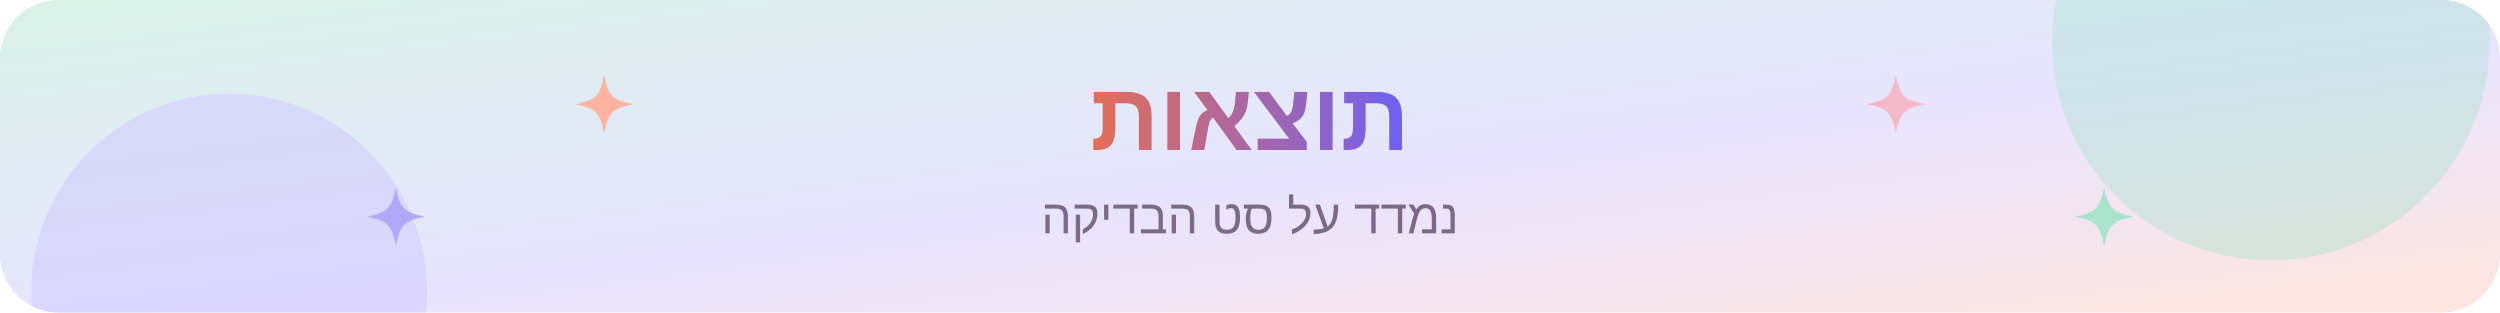
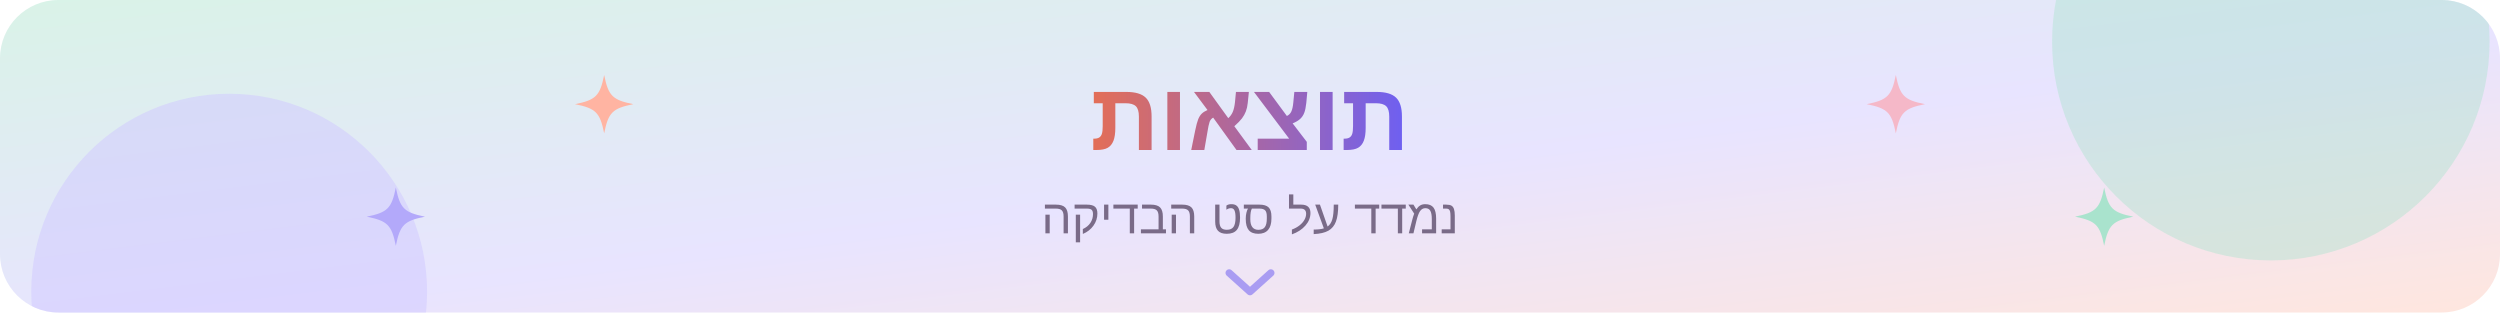
<svg xmlns="http://www.w3.org/2000/svg" viewBox="0 0 1200 150" width="1200" height="150" role="img" aria-label="תוצאות">
  <defs>
    <linearGradient id="bg" x1="0" y1="0" x2="1" y2="1">
      <stop offset="0" stop-color="#D9F3E7" />
      <stop offset=".55" stop-color="#E8E4FF" />
      <stop offset="1" stop-color="#FFE6DE" />
    </linearGradient>
    <linearGradient id="t" x1="0" y1="0" x2="1" y2="0">
      <stop offset="0" stop-color="#E36E57" />
      <stop offset="1" stop-color="#6F60F0" />
    </linearGradient>
    <clipPath id="c">
      <rect width="1200" height="150" rx="28" />
    </clipPath>
    <path id="s" d="M0-14C2-4 4-2 14 0 4 2 2 4 0 14-2 4-4 2-14 0-4-2-2-4 0-14Z" />
    <path id="pin" d="M0 0C-5-9-22-20-22-37a22 22 0 0 1 44 0C22-20 5-9 0 0Z" />
  </defs>
  <style>
.blob{animation:drift 11s ease-in-out infinite alternate}.b2{animation-duration:14s;animation-direction:alternate-reverse}.b3{animation-duration:17s}
.bob{animation:bob 3.4s ease-in-out infinite}.d1{animation-delay:-.9s}.d2{animation-delay:-1.8s}.d3{animation-delay:-2.6s}
.walk{stroke-dasharray:3 15;animation:walk 3s linear infinite}
.tw{animation:tw 3.2s ease-in-out infinite}.t2{animation-delay:-1s}.t3{animation-delay:-2s}
.rise{animation:rise .9s ease-out both}.r2{animation-delay:.2s}
@keyframes drift{to{transform:translate(40px,-20px) scale(1.12)}}
@keyframes bob{0%,100%{transform:translateY(0)}50%{transform:translateY(-10px)}}
@keyframes walk{to{stroke-dashoffset:-54}}
@keyframes tw{0%,100%{opacity:.35}50%{opacity:1}}
@keyframes rise{from{opacity:0;transform:translateY(16px)}}
@media (prefers-reduced-motion:reduce){*{animation:none!important}}
</style>
  <g clip-path="url(#c)">
    <rect width="1200" height="150" fill="url(#bg)" />
    <circle class="blob" cx="110" cy="140" r="95" fill="#CFC8FF" opacity=".5" />
    <circle class="blob b2" cx="1090" cy="20" r="105" fill="#A9E3CD" opacity=".42" />
    <use class="tw" href="#s" x="290" y="50" fill="#FFB4A2" />
    <use class="tw t2" href="#s" x="190" y="104" fill="#B3A9FA" />
    <use class="tw t3" href="#s" x="910" y="50" fill="#F5B8C8" />
    <use class="tw" href="#s" x="1010" y="104" fill="#A9E3CD" />
    <g font-family="-apple-system,BlinkMacSystemFont,'Segoe UI',Helvetica,Arial,sans-serif" text-anchor="middle" direction="rtl">
      <text x="600" y="72.0" font-size="46" font-weight="800" fill="url(#t)">תוצאות</text>
      <text x="600" y="112.0" font-size="23" fill="#7A6B88">נמדד על סט הבדיקה</text>
    </g>
+     <g transform="translate(600 136)">
+       <g class="bob">
+         <path d="M-10-5l10 9 10-9" fill="none" stroke="#6F60F0" stroke-opacity=".55" stroke-width="3.5" stroke-linecap="round" stroke-linejoin="round" />
+       </g>
+     </g>
  </g>
</svg>
